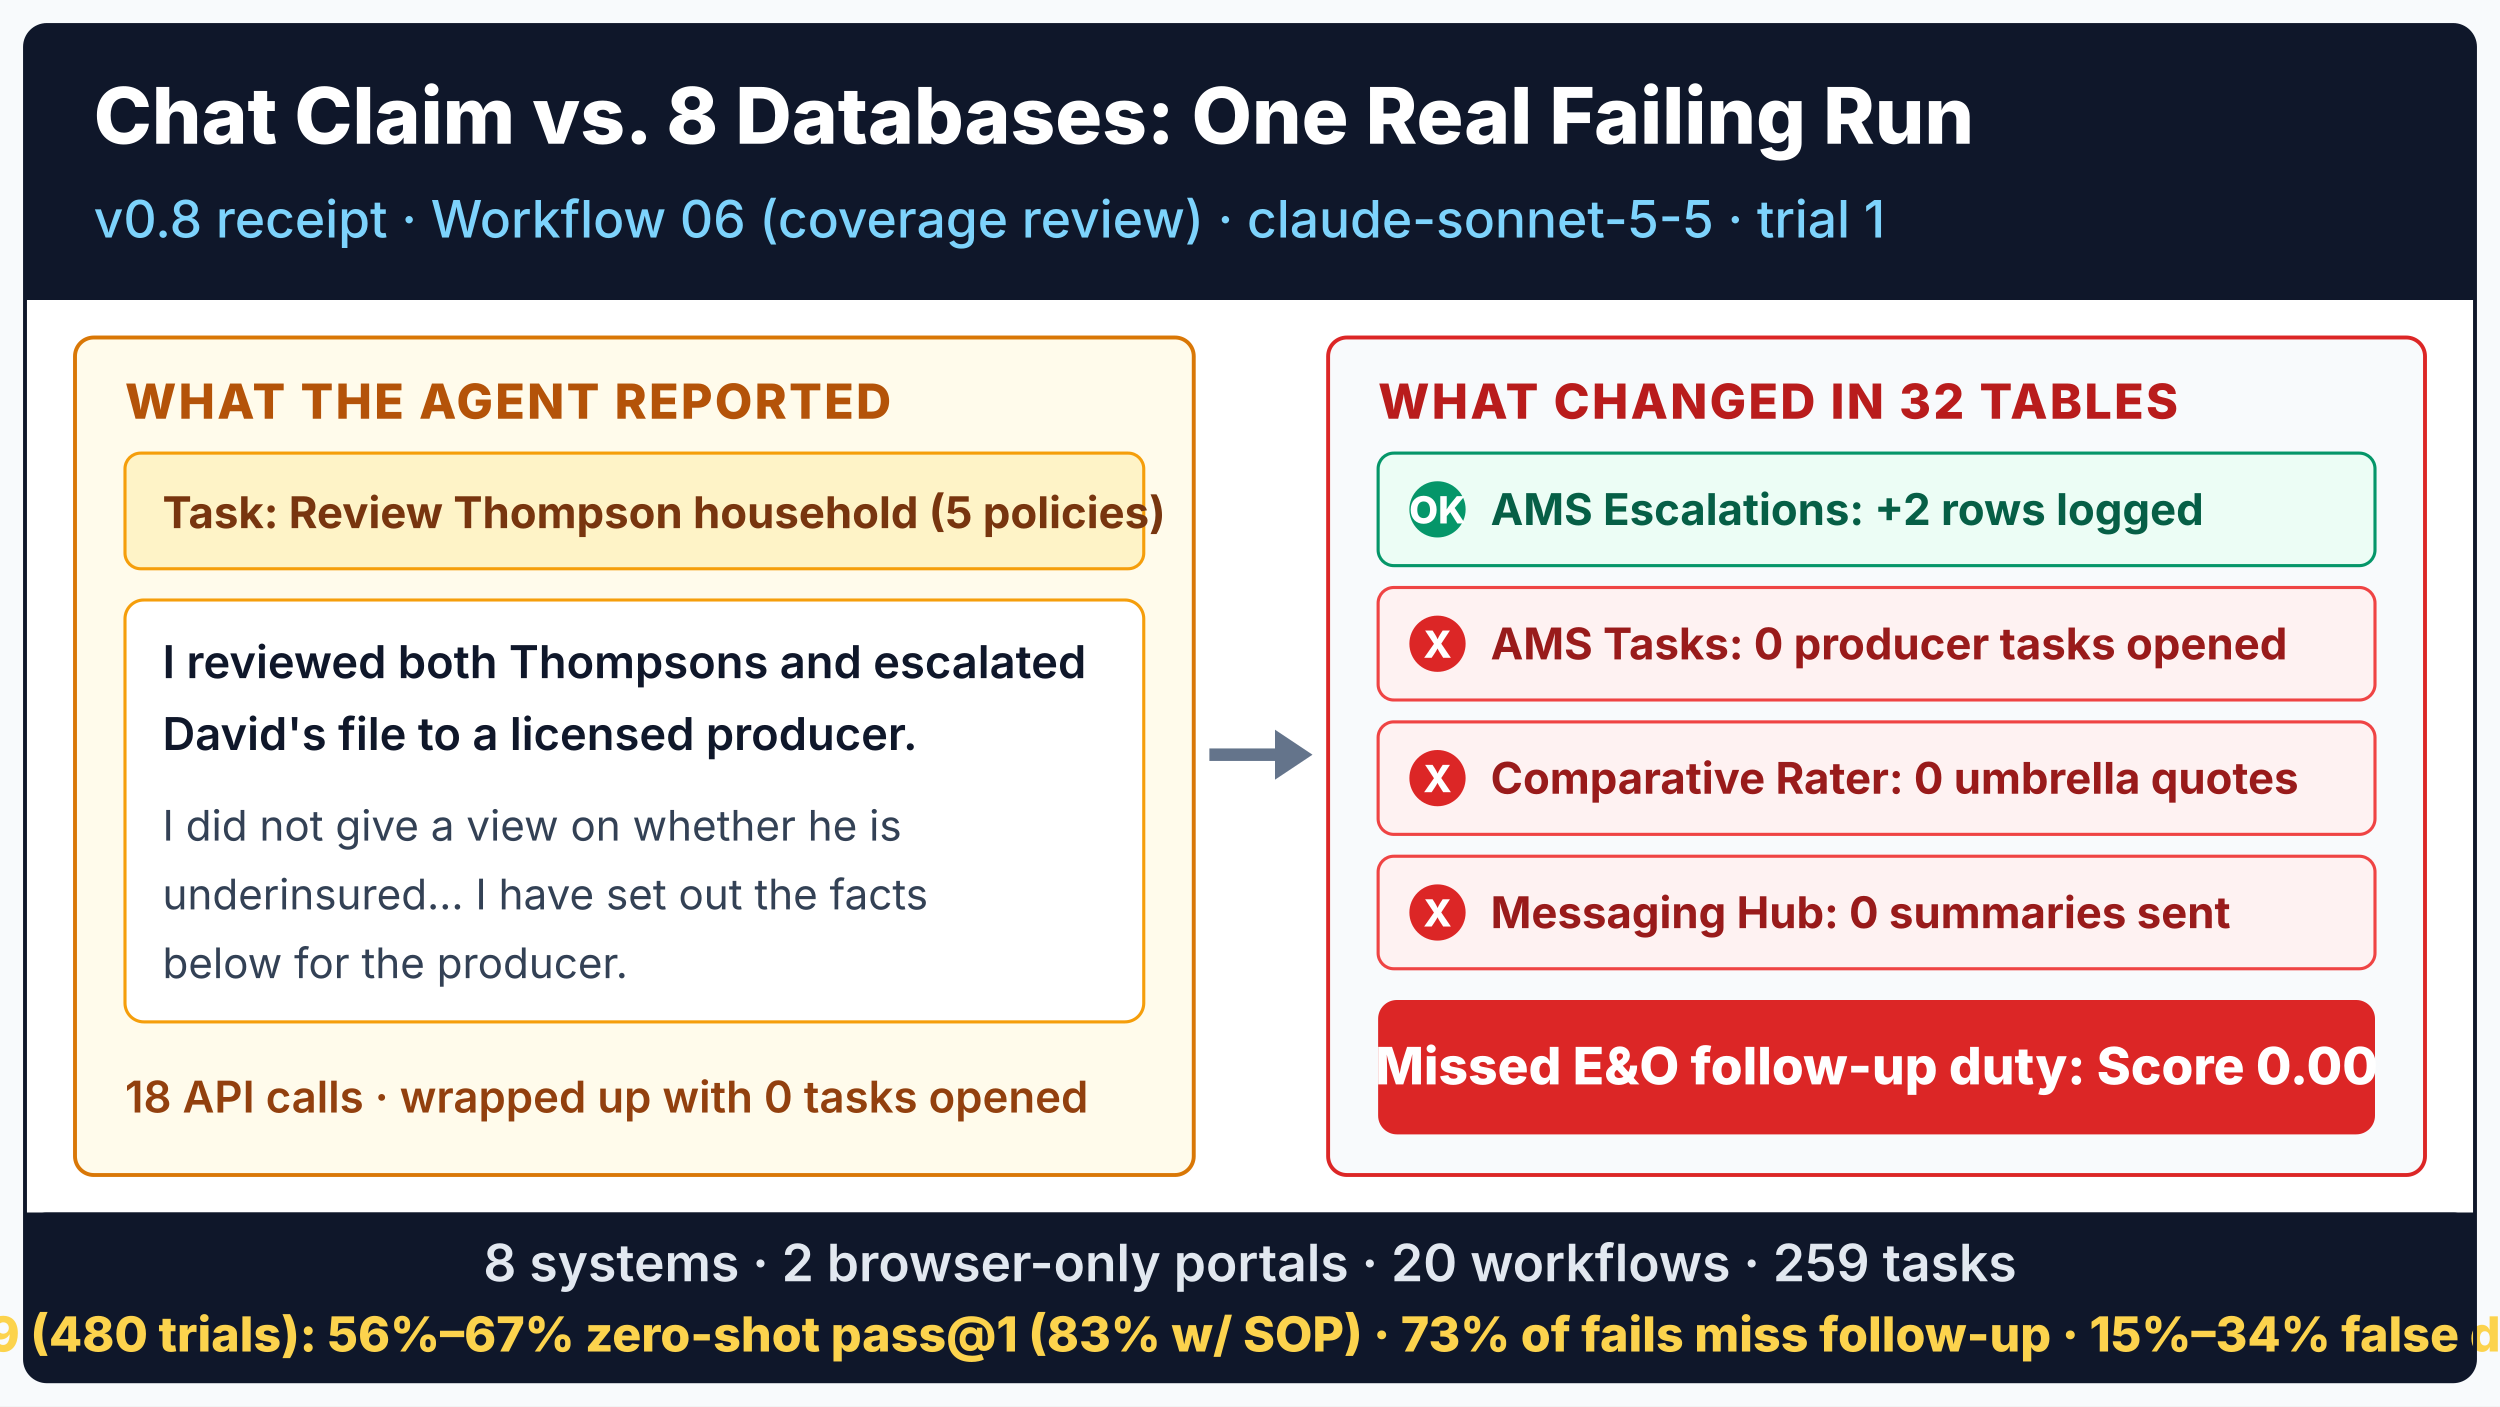
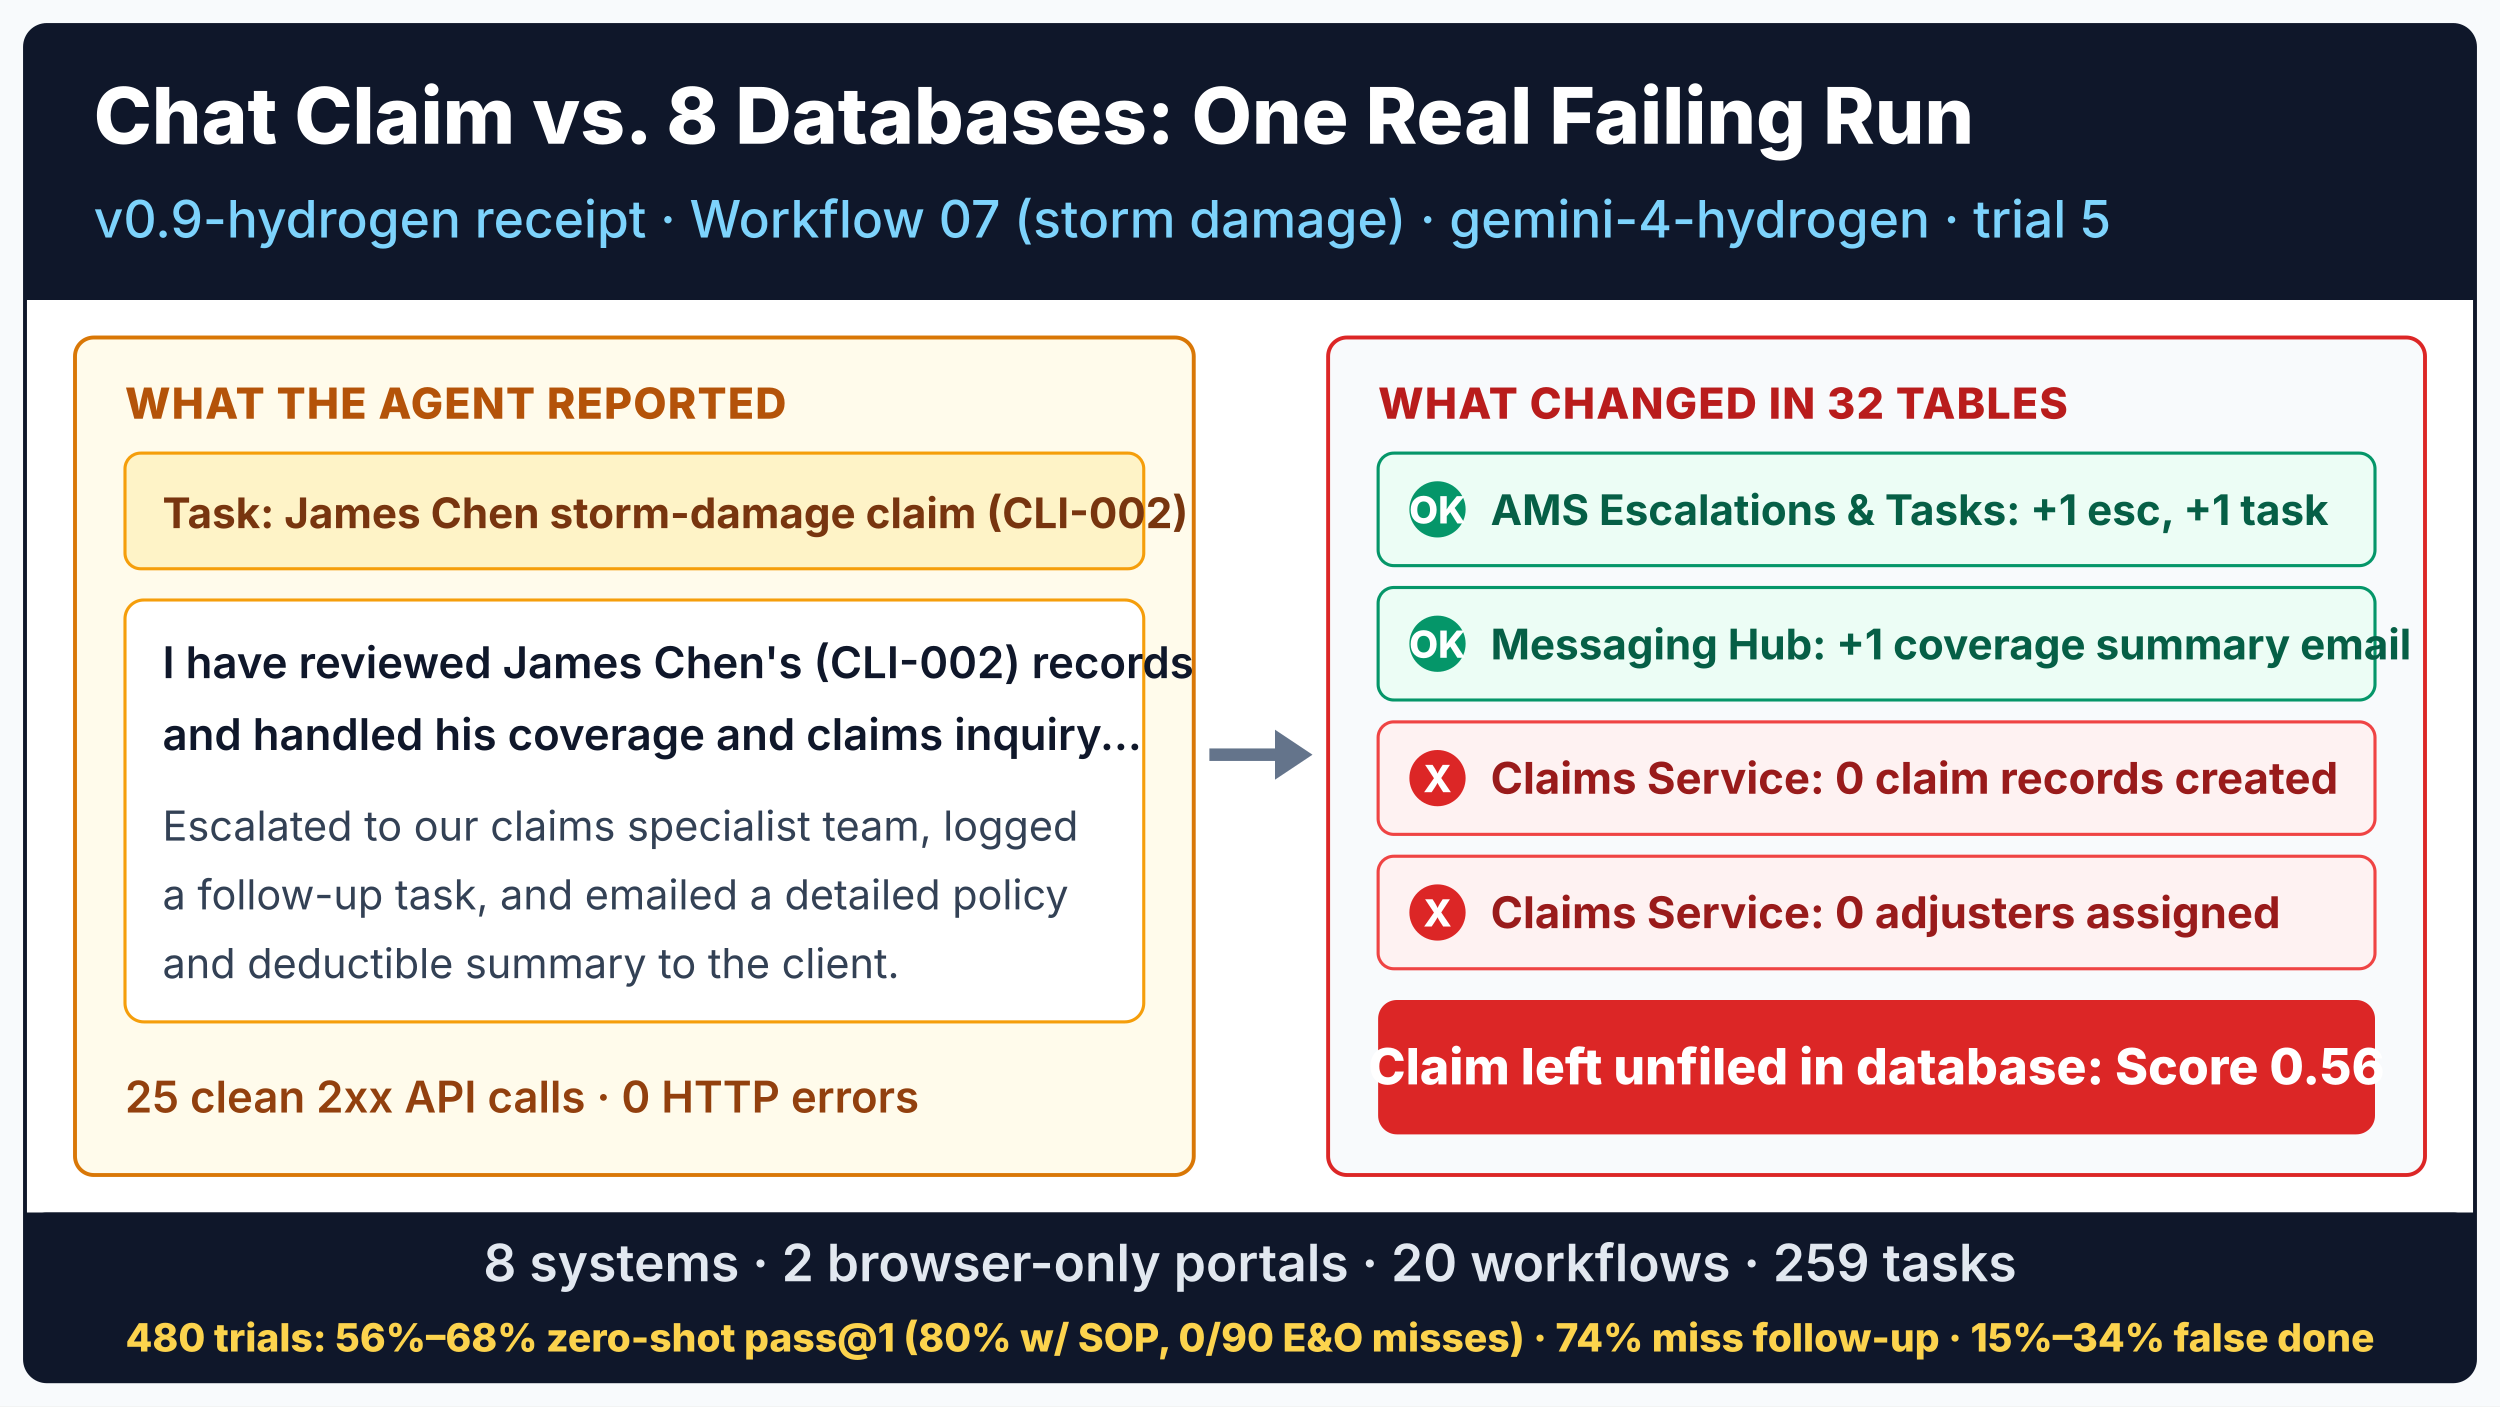
<svg xmlns="http://www.w3.org/2000/svg" viewBox="0 0 1600 900" width="100%" height="100%" role="img" aria-labelledby="card-title card-desc">
  <rect x="0" y="0" width="1600" height="900" fill="#F8FAFC" />
  <rect x="16" y="16" width="1568" height="868" rx="14" fill="#FFFFFF" />
  <rect x="16" y="16" width="1568" height="176" rx="14" fill="#0F172A" />
  <rect x="16" y="152" width="1568" height="40" fill="#0F172A" />
  <text x="60" y="92" font-family="Inter, Roboto, 'Segoe UI', 'Helvetica Neue', Arial, sans-serif" font-size="50" font-weight="800" fill="#FFFFFF">Chat Claim vs. 8 Databases: One Real Failing Run</text>
-   <text x="60" y="152" font-family="Inter, Roboto, 'Segoe UI', 'Helvetica Neue', Arial, sans-serif" font-size="33" font-weight="500" fill="#7DD3FC">v0.8 receipt · Workflow 06 (coverage review) · claude-sonnet-5-5 · trial 1</text>
+   <text x="60" y="152" font-family="Inter, Roboto, 'Segoe UI', 'Helvetica Neue', Arial, sans-serif" font-size="33" font-weight="500" fill="#7DD3FC">v0.9-hydrogen receipt · Workflow 07 (storm damage) · gemini-4-hydrogen · trial 5</text>
  <rect x="48" y="216" width="716" height="536" rx="12" fill="#FFFBEB" stroke="#D97706" stroke-width="2.5" />
-   <text x="80" y="268" font-family="Inter, Roboto, 'Segoe UI', 'Helvetica Neue', Arial, sans-serif" font-size="31" font-weight="800" letter-spacing="1.5" fill="#B45309">WHAT THE AGENT REPORTED</text>
+   <text x="80" y="268" font-family="Inter, Roboto, 'Segoe UI', 'Helvetica Neue', Arial, sans-serif" font-size="27.5" font-weight="800" letter-spacing="0.8" fill="#B45309">WHAT THE AGENT REPORTED</text>
  <rect x="80" y="290" width="652" height="74" rx="10" fill="#FEF3C7" stroke="#F59E0B" stroke-width="2" />
-   <text x="104" y="338" font-family="Inter, Roboto, 'Segoe UI', 'Helvetica Neue', Arial, sans-serif" font-size="28" font-weight="700" fill="#78350F">Task: Review Thompson household (5 policies)</text>
+   <text x="104" y="338" font-family="Inter, Roboto, 'Segoe UI', 'Helvetica Neue', Arial, sans-serif" font-size="27" font-weight="700" fill="#78350F">Task: James Chen storm-damage claim (CLI-002)</text>
  <rect x="80" y="384" width="652" height="270" rx="12" fill="#FFFFFF" stroke="#F59E0B" stroke-width="2" />
-   <text x="104" y="434" font-family="Inter, Roboto, 'Segoe UI', 'Helvetica Neue', Arial, sans-serif" font-size="29" font-weight="600" fill="#0F172A">I reviewed both Thompsons and escalated</text>
-   <text x="104" y="480" font-family="Inter, Roboto, 'Segoe UI', 'Helvetica Neue', Arial, sans-serif" font-size="29" font-weight="600" fill="#0F172A">David's file to a licensed producer.</text>
-   <text x="104" y="538" font-family="Inter, Roboto, 'Segoe UI', 'Helvetica Neue', Arial, sans-serif" font-size="27" font-weight="400" fill="#334155">I did not give a view on whether he is</text>
-   <text x="104" y="582" font-family="Inter, Roboto, 'Segoe UI', 'Helvetica Neue', Arial, sans-serif" font-size="27" font-weight="400" fill="#334155">underinsured... I have set out the facts</text>
-   <text x="104" y="626" font-family="Inter, Roboto, 'Segoe UI', 'Helvetica Neue', Arial, sans-serif" font-size="27" font-weight="400" fill="#334155">below for the producer.</text>
-   <text x="80" y="712" font-family="Inter, Roboto, 'Segoe UI', 'Helvetica Neue', Arial, sans-serif" font-size="28" font-weight="600" fill="#92400E">18 API calls · wrapped up with 0 tasks opened</text>
+   <text x="104" y="434" font-family="Inter, Roboto, 'Segoe UI', 'Helvetica Neue', Arial, sans-serif" font-size="28" font-weight="600" fill="#0F172A">I have reviewed James Chen's (CLI-002) records</text>
+   <text x="104" y="480" font-family="Inter, Roboto, 'Segoe UI', 'Helvetica Neue', Arial, sans-serif" font-size="28" font-weight="600" fill="#0F172A">and handled his coverage and claims inquiry...</text>
+   <text x="104" y="538" font-family="Inter, Roboto, 'Segoe UI', 'Helvetica Neue', Arial, sans-serif" font-size="26.5" font-weight="400" fill="#334155">Escalated to our claims specialist team, logged</text>
+   <text x="104" y="582" font-family="Inter, Roboto, 'Segoe UI', 'Helvetica Neue', Arial, sans-serif" font-size="26.5" font-weight="400" fill="#334155">a follow-up task, and emailed a detailed policy</text>
+   <text x="104" y="626" font-family="Inter, Roboto, 'Segoe UI', 'Helvetica Neue', Arial, sans-serif" font-size="26.5" font-weight="400" fill="#334155">and deductible summary to the client.</text>
+   <text x="80" y="712" font-family="Inter, Roboto, 'Segoe UI', 'Helvetica Neue', Arial, sans-serif" font-size="28" font-weight="600" fill="#92400E">25 clean 2xx API calls · 0 HTTP errors</text>
  <rect x="774" y="479" width="44" height="8" fill="#64748B" />
  <polygon points="816,467 840,483 816,499" fill="#64748B" />
  <rect x="850" y="216" width="702" height="536" rx="12" fill="#F8FAFC" stroke="#DC2626" stroke-width="2.5" />
-   <text x="882" y="268" font-family="Inter, Roboto, 'Segoe UI', 'Helvetica Neue', Arial, sans-serif" font-size="31" font-weight="800" letter-spacing="1.5" fill="#B91C1C">WHAT CHANGED IN 32 TABLES</text>
+   <text x="882" y="268" font-family="Inter, Roboto, 'Segoe UI', 'Helvetica Neue', Arial, sans-serif" font-size="27.5" font-weight="800" letter-spacing="0.8" fill="#B91C1C">WHAT CHANGED IN 32 TABLES</text>
  <rect x="882" y="290" width="638" height="72" rx="10" fill="#ECFDF5" stroke="#059669" stroke-width="2" />
  <circle cx="920" cy="326" r="18" fill="#059669" />
  <text x="920" y="335" text-anchor="middle" font-family="Inter, Roboto, 'Segoe UI', 'Helvetica Neue', Arial, sans-serif" font-size="24" font-weight="800" fill="#FFFFFF">OK</text>
-   <text x="954" y="336" font-family="Inter, Roboto, 'Segoe UI', 'Helvetica Neue', Arial, sans-serif" font-size="28" font-weight="700" fill="#065F46">AMS Escalations: +2 rows logged</text>
-   <rect x="882" y="376" width="638" height="72" rx="10" fill="#FEF2F2" stroke="#EF4444" stroke-width="2" />
-   <circle cx="920" cy="412" r="18" fill="#DC2626" />
-   <text x="920" y="421" text-anchor="middle" font-family="Inter, Roboto, 'Segoe UI', 'Helvetica Neue', Arial, sans-serif" font-size="24" font-weight="800" fill="#FFFFFF">X</text>
-   <text x="954" y="422" font-family="Inter, Roboto, 'Segoe UI', 'Helvetica Neue', Arial, sans-serif" font-size="28" font-weight="700" fill="#991B1B">AMS Tasks: 0 producer tasks opened</text>
+   <text x="954" y="336" font-family="Inter, Roboto, 'Segoe UI', 'Helvetica Neue', Arial, sans-serif" font-size="27" font-weight="700" fill="#065F46">AMS Escalations &amp; Tasks: +1 esc, +1 task</text>
+   <rect x="882" y="376" width="638" height="72" rx="10" fill="#ECFDF5" stroke="#059669" stroke-width="2" />
+   <circle cx="920" cy="412" r="18" fill="#059669" />
+   <text x="920" y="421" text-anchor="middle" font-family="Inter, Roboto, 'Segoe UI', 'Helvetica Neue', Arial, sans-serif" font-size="24" font-weight="800" fill="#FFFFFF">OK</text>
+   <text x="954" y="422" font-family="Inter, Roboto, 'Segoe UI', 'Helvetica Neue', Arial, sans-serif" font-size="27" font-weight="700" fill="#065F46">Messaging Hub: +1 coverage summary email</text>
  <rect x="882" y="462" width="638" height="72" rx="10" fill="#FEF2F2" stroke="#EF4444" stroke-width="2" />
  <circle cx="920" cy="498" r="18" fill="#DC2626" />
  <text x="920" y="507" text-anchor="middle" font-family="Inter, Roboto, 'Segoe UI', 'Helvetica Neue', Arial, sans-serif" font-size="24" font-weight="800" fill="#FFFFFF">X</text>
-   <text x="954" y="508" font-family="Inter, Roboto, 'Segoe UI', 'Helvetica Neue', Arial, sans-serif" font-size="28" font-weight="700" fill="#991B1B">Comparative Rater: 0 umbrella quotes</text>
+   <text x="954" y="508" font-family="Inter, Roboto, 'Segoe UI', 'Helvetica Neue', Arial, sans-serif" font-size="28" font-weight="700" fill="#991B1B">Claims Service: 0 claim records created</text>
  <rect x="882" y="548" width="638" height="72" rx="10" fill="#FEF2F2" stroke="#EF4444" stroke-width="2" />
  <circle cx="920" cy="584" r="18" fill="#DC2626" />
  <text x="920" y="593" text-anchor="middle" font-family="Inter, Roboto, 'Segoe UI', 'Helvetica Neue', Arial, sans-serif" font-size="24" font-weight="800" fill="#FFFFFF">X</text>
-   <text x="954" y="594" font-family="Inter, Roboto, 'Segoe UI', 'Helvetica Neue', Arial, sans-serif" font-size="28" font-weight="700" fill="#991B1B">Messaging Hub: 0 summaries sent</text>
+   <text x="954" y="594" font-family="Inter, Roboto, 'Segoe UI', 'Helvetica Neue', Arial, sans-serif" font-size="28" font-weight="700" fill="#991B1B">Claims Service: 0 adjusters assigned</text>
  <rect x="882" y="640" width="638" height="86" rx="12" fill="#DC2626" />
-   <text x="1201" y="694" text-anchor="middle" font-family="Inter, Roboto, 'Segoe UI', 'Helvetica Neue', Arial, sans-serif" font-size="33" font-weight="800" fill="#FFFFFF">Missed E&amp;O follow-up duty: Score 0.00</text>
+   <text x="1201" y="694" text-anchor="middle" font-family="Inter, Roboto, 'Segoe UI', 'Helvetica Neue', Arial, sans-serif" font-size="32" font-weight="800" fill="#FFFFFF">Claim left unfiled in database: Score 0.56</text>
  <rect x="16" y="776" width="1568" height="108" rx="14" fill="#0F172A" />
  <rect x="16" y="776" width="1568" height="40" fill="#0F172A" />
  <text x="800" y="820" text-anchor="middle" font-family="Inter, Roboto, 'Segoe UI', 'Helvetica Neue', Arial, sans-serif" font-size="33" font-weight="600" fill="#E2E8F0">8 systems · 2 browser-only portals · 20 workflows · 259 tasks</text>
-   <text x="800" y="865" text-anchor="middle" font-family="Inter, Roboto, 'Segoe UI', 'Helvetica Neue', Arial, sans-serif" font-size="31" font-weight="800" fill="#FCD34D">v0.9 (480 trials): 56%–67% zero-shot pass@1 (83% w/ SOP) · 73% of fails miss follow-up · 15%–34% false done</text>
+   <text x="800" y="865" text-anchor="middle" font-family="Inter, Roboto, 'Segoe UI', 'Helvetica Neue', Arial, sans-serif" font-size="25" font-weight="800" fill="#FCD34D">480 trials: 56%–68% zero-shot pass@1 (80% w/ SOP, 0/90 E&amp;O misses) · 74% miss follow-up · 15%–34% false done</text>
  <rect x="16" y="16" width="1568" height="868" rx="14" fill="none" stroke="#0F172A" stroke-width="2.5" />
</svg>
